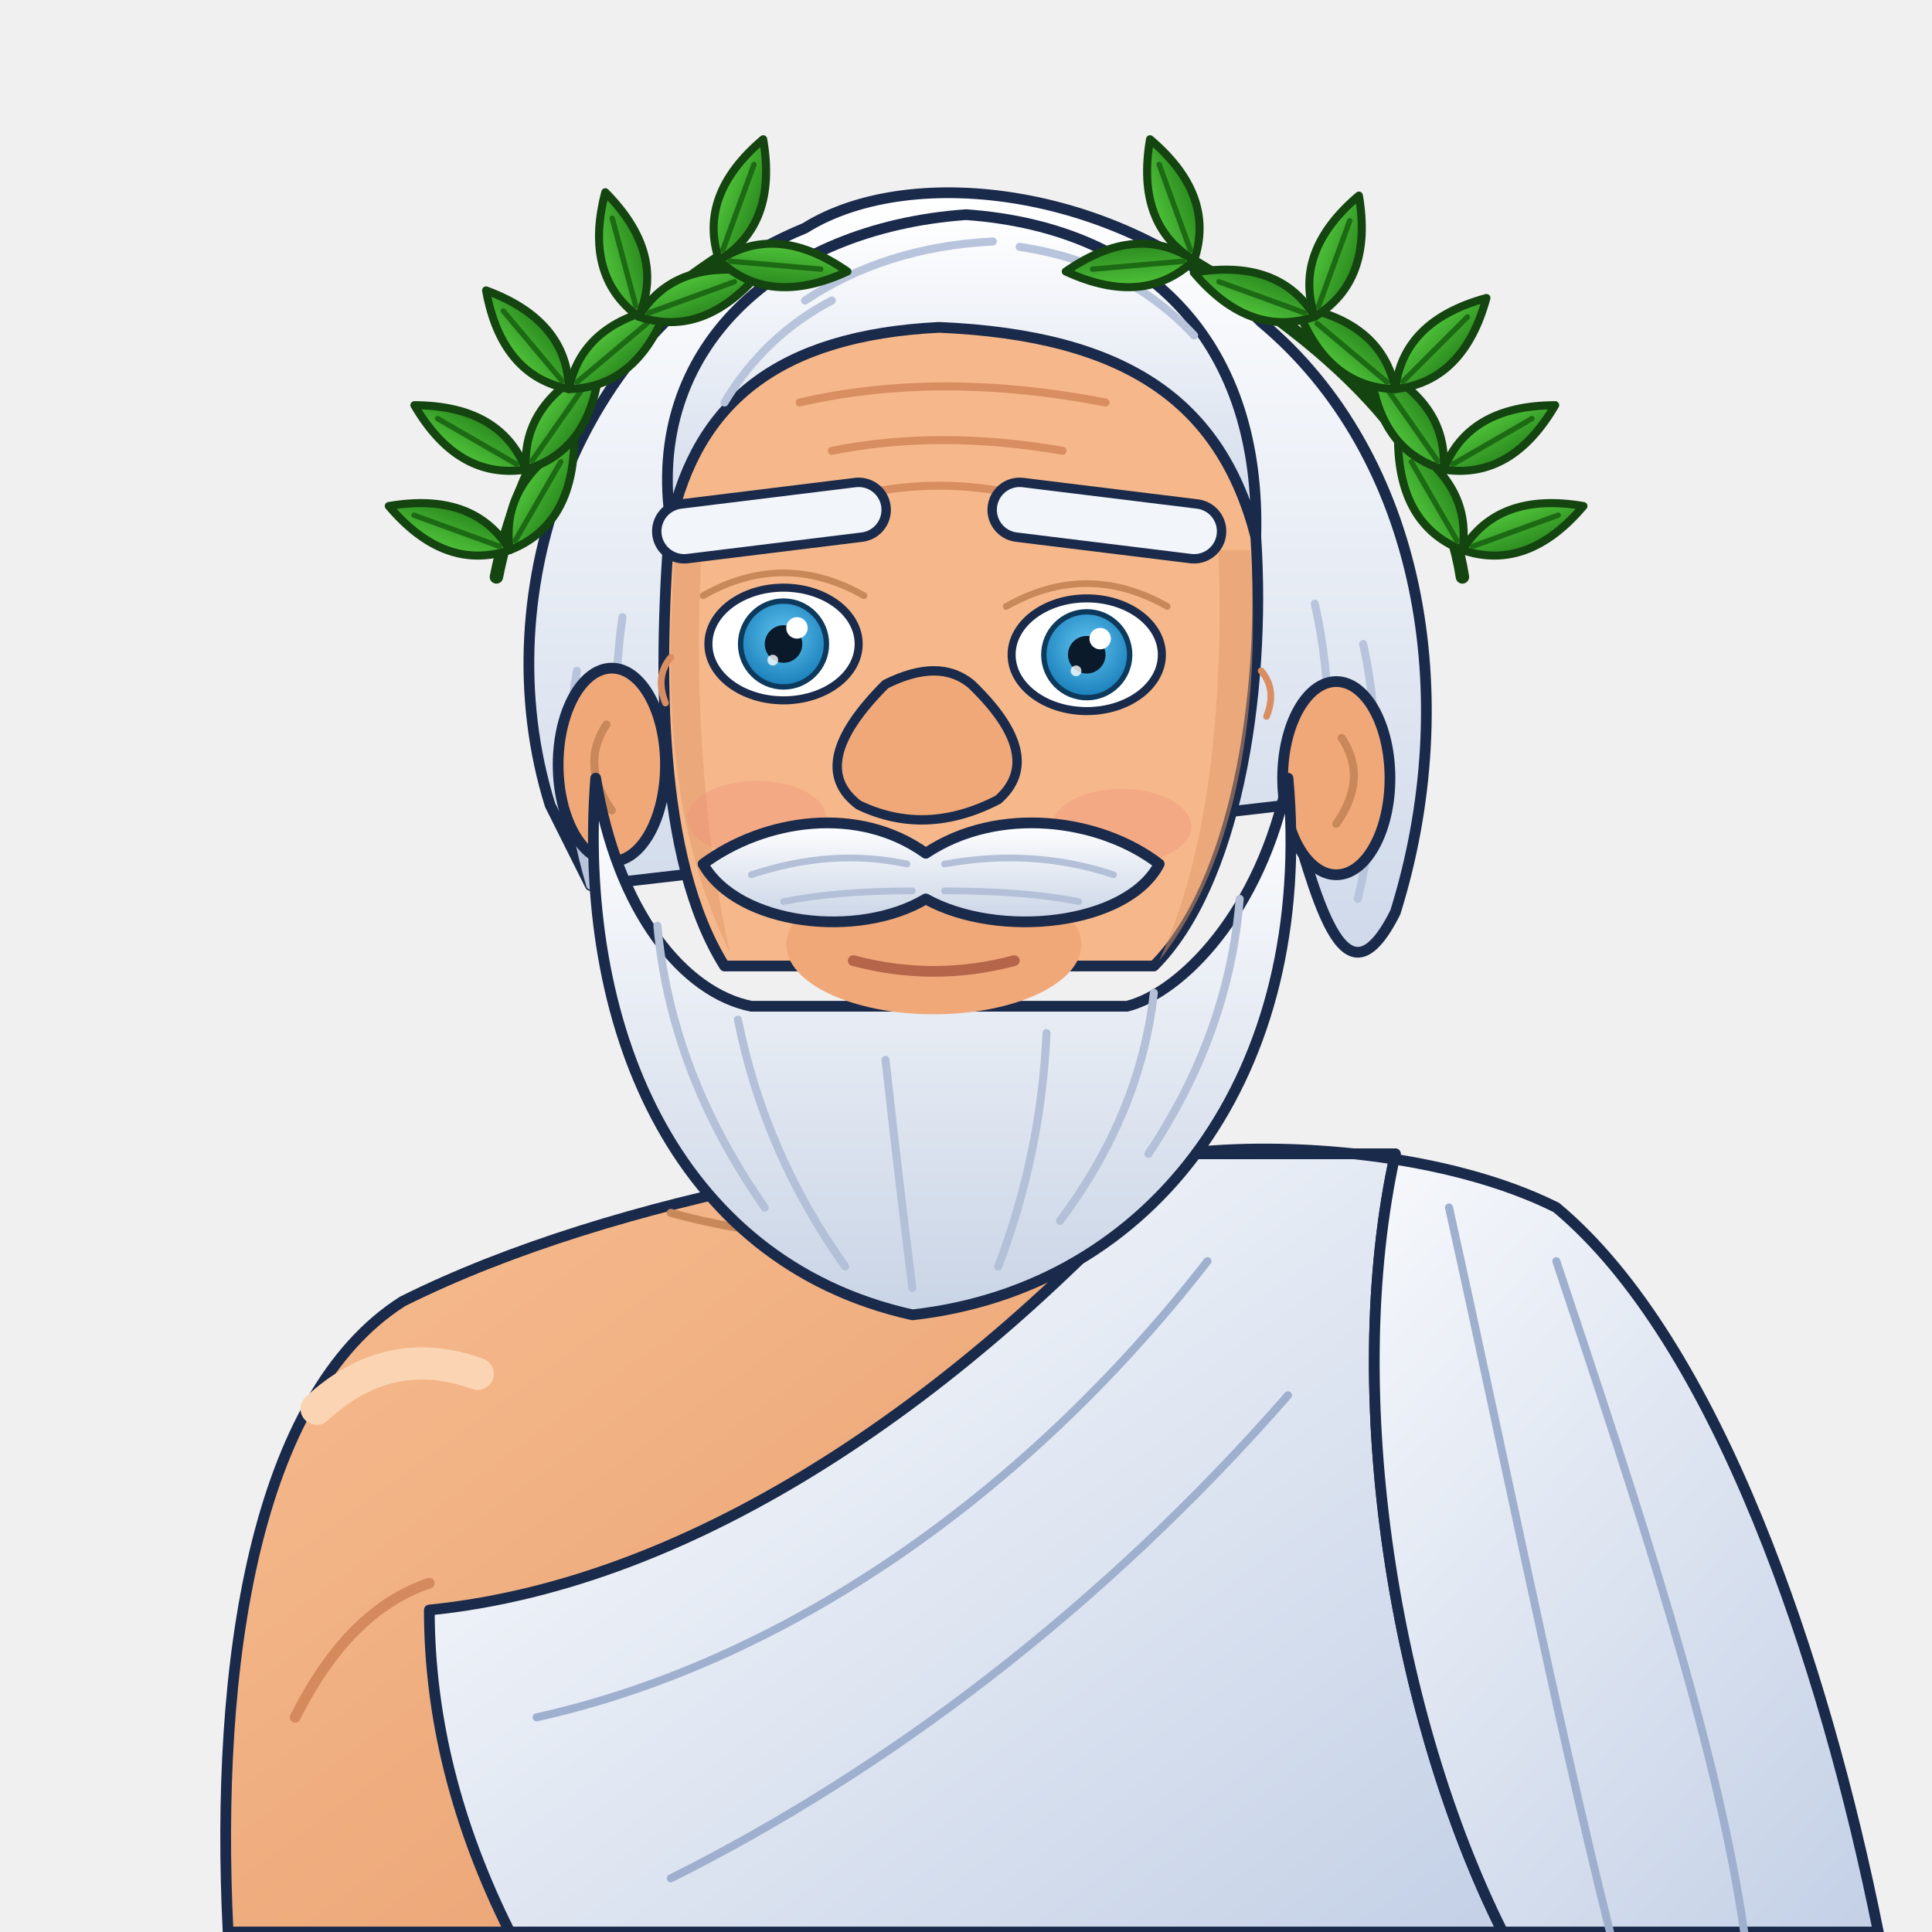
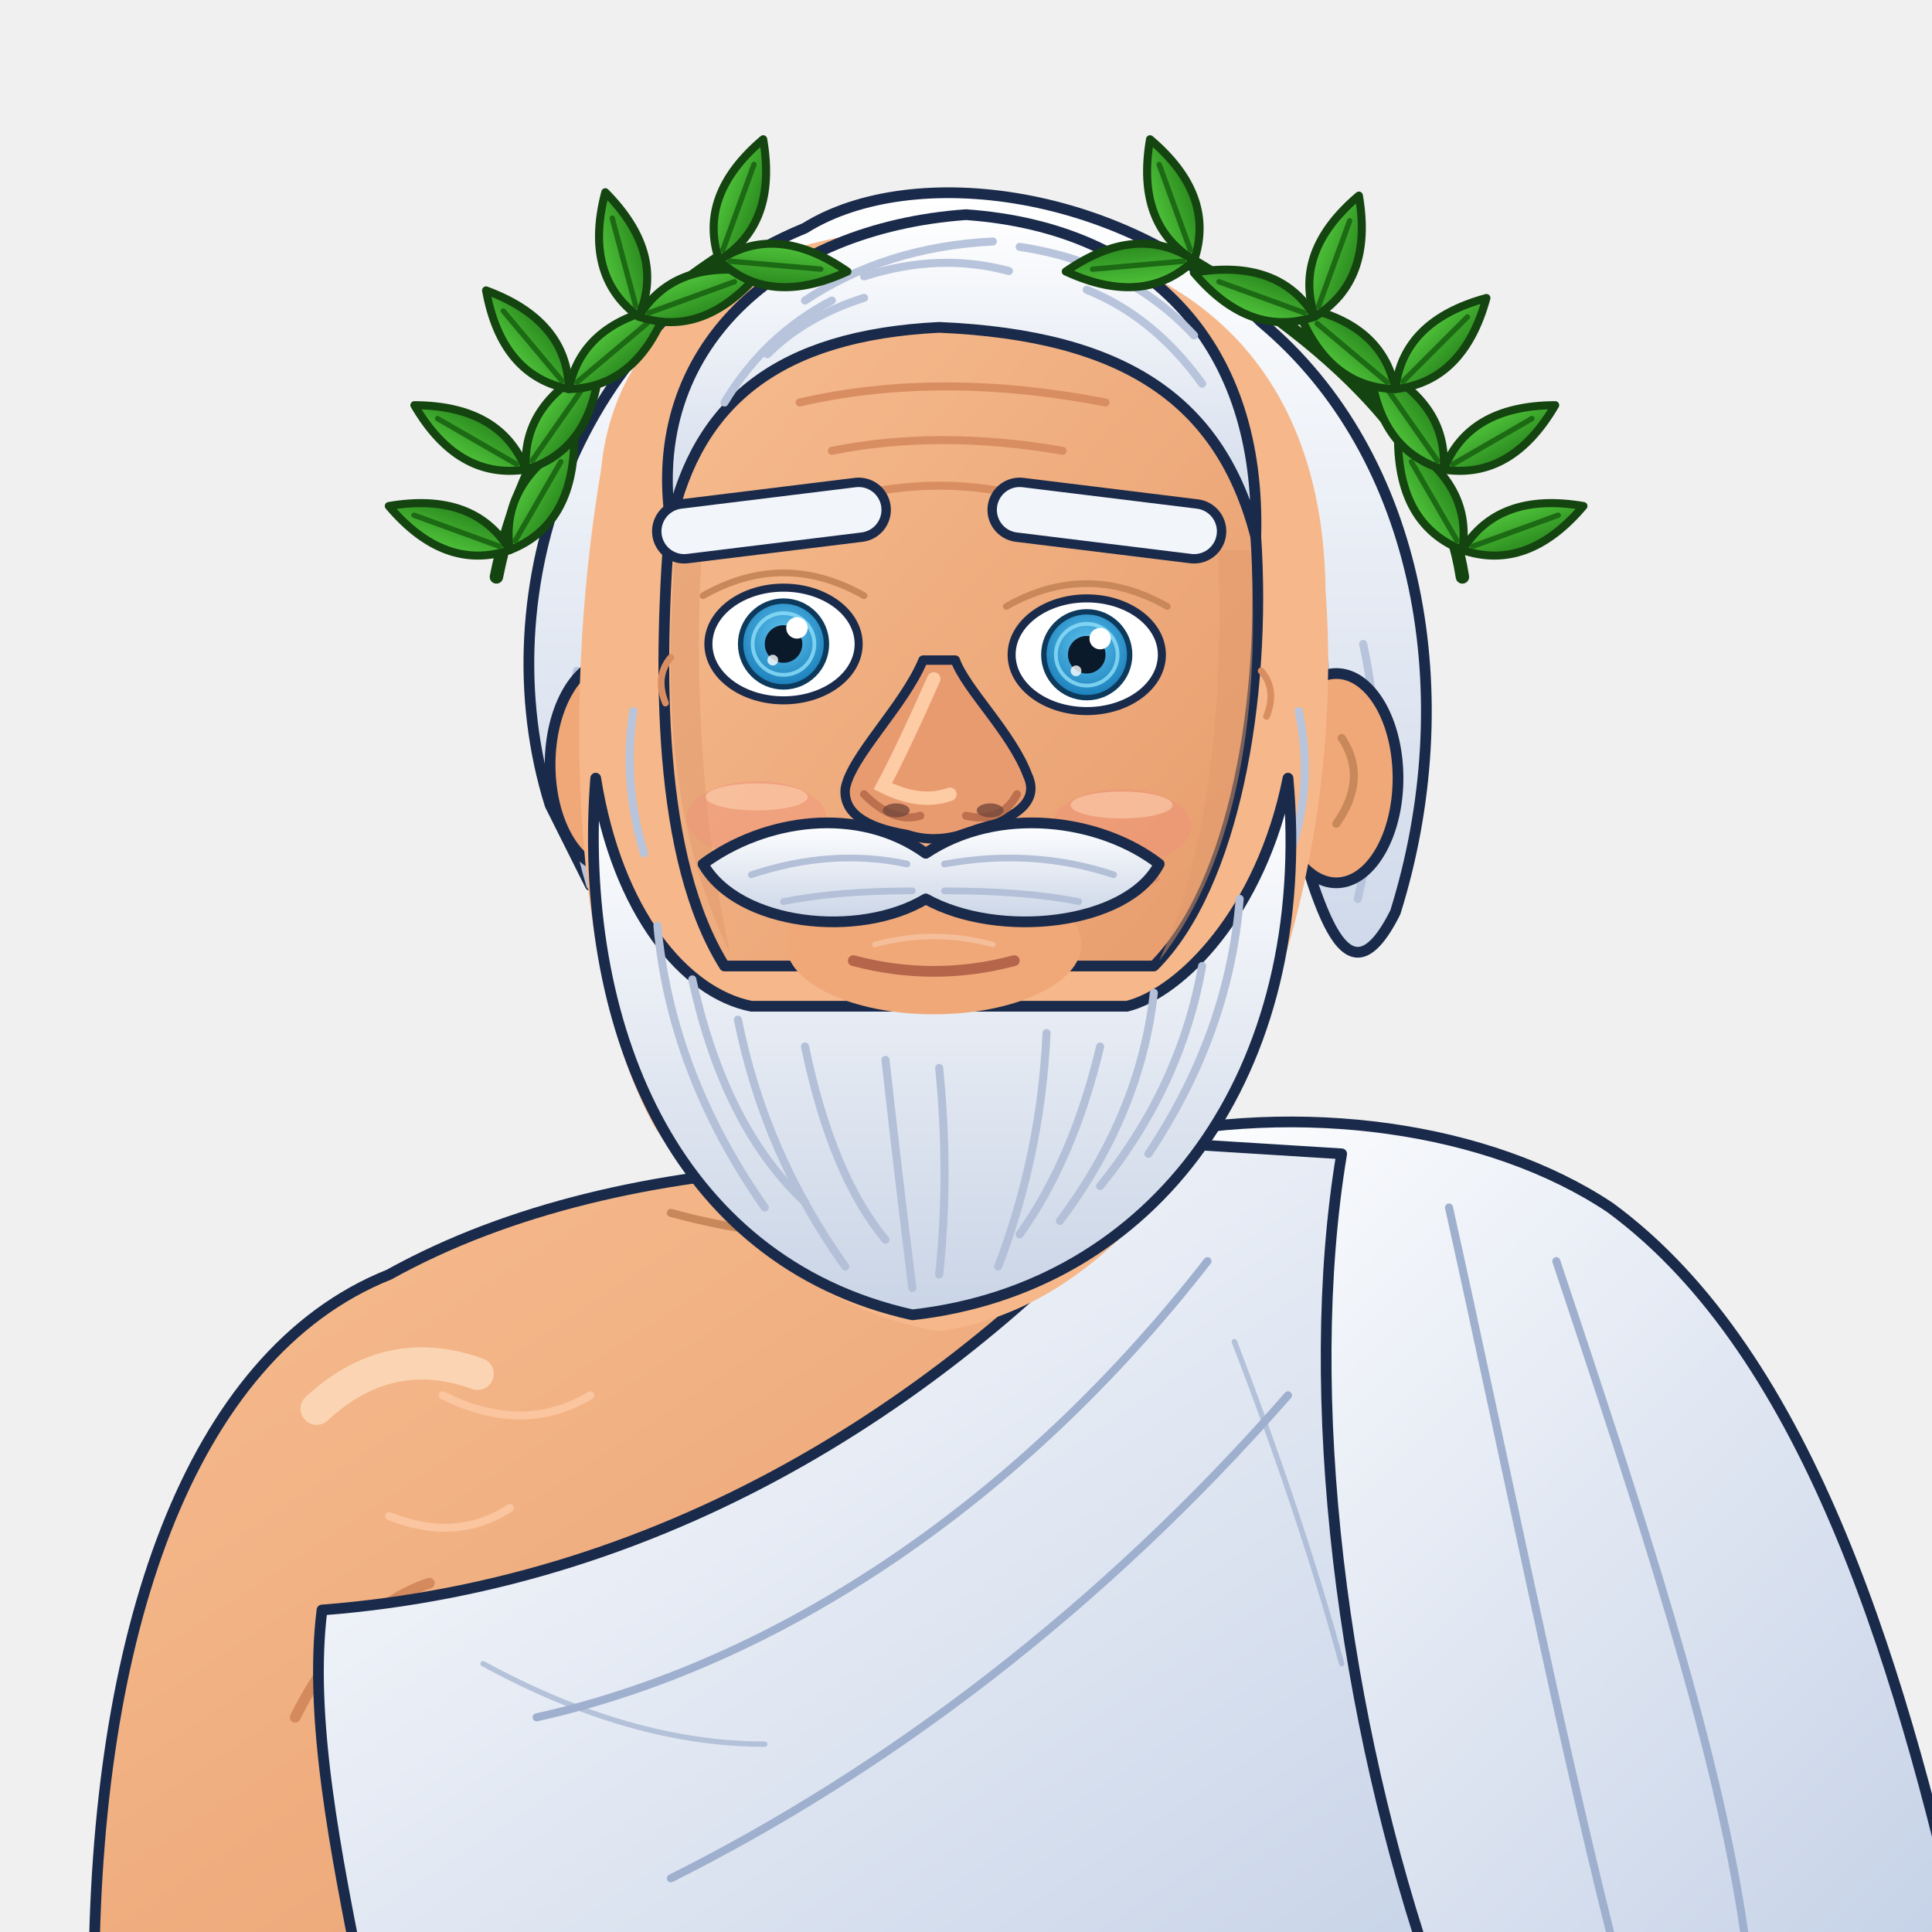
<svg xmlns="http://www.w3.org/2000/svg" viewBox="0 0 720 720">
  <defs>
    <linearGradient id="leafGrad" x1="0" y1="0" x2="1" y2="0">
      <stop offset="0" stop-color="#4fc23a" />
      <stop offset="1" stop-color="#2a8a1e" />
    </linearGradient>
    <g id="leaf">
      <path d="M0 0 Q16 -20 0 -48 Q-16 -20 0 0Z" fill="url(#leafGrad)" stroke="#14440f" stroke-width="3" stroke-linejoin="round" />
      <path d="M0 -4 L0 -38" stroke="#1d6a14" stroke-width="2" stroke-linecap="round" />
    </g>
    <linearGradient id="toga" x1="0" y1="0" x2="1" y2="1">
      <stop offset="0" stop-color="#ffffff" />
      <stop offset="1" stop-color="#c3d0e6" />
    </linearGradient>
    <linearGradient id="skinBody" x1="0" y1="0" x2="1" y2="1">
      <stop offset="0" stop-color="#f7bd90" />
      <stop offset="1" stop-color="#e79c6c" />
    </linearGradient>
    <linearGradient id="hairGrad" x1="0" y1="0" x2="0" y2="1">
      <stop offset="0" stop-color="#ffffff" />
      <stop offset="1" stop-color="#cfd9ea" />
    </linearGradient>
    <linearGradient id="beardGrad" x1="0" y1="0" x2="0" y2="1">
      <stop offset="0" stop-color="#ffffff" />
      <stop offset="1" stop-color="#c9d4e6" />
    </linearGradient>
    <radialGradient id="irisGrad" cx="0.5" cy="0.4" r="0.6">
      <stop offset="0" stop-color="#5fc3f0" />
      <stop offset="1" stop-color="#1a7fba" />
    </radialGradient>
    <clipPath id="clipEyeL">
      <ellipse cx="292" cy="240" rx="28" ry="21" />
    </clipPath>
    <clipPath id="clipEyeR">
      <ellipse cx="405" cy="244" rx="28" ry="21" />
    </clipPath>
  </defs>
  <g id="body" style="transform-origin: 350px 720px" stroke="#1a2a4a" stroke-width="4" stroke-linejoin="round" stroke-linecap="round">
+     <path d="M292 335 C300 380 292 430 275 470              Q350 505 425 470              C408 430 400 380 408 335Z" fill="url(#skinBody)" stroke="#1a2a4a" stroke-width="4" />
+     <path d="M310 405 Q350 430 390 405              M300 444 Q350 466 400 444" fill="none" stroke="#c98258" stroke-width="3" opacity=".65" />
    <g id="shoulderL" style="transform-origin: 200px 500px">
-       <path d="M85 720 C80 620 95 520 150 485 C190 465 240 450 290 440 L430 440 L470 720Z" fill="url(#skinBody)" />
+       <path d="M35 740 C35 610 70 505 145 475                C190 450 245 438 300 435                L455 435 L500 740Z" fill="url(#skinBody)" />
      <path d="M118 525 Q145 500 178 512" fill="none" stroke="#fbd5b3" stroke-width="12" />
      <path d="M110 640 Q130 600 160 590" fill="none" stroke="#d58a5d" stroke-width="4" />
+       <path d="M165 520 Q195 535 220 520                M145 565 Q170 575 190 562" fill="none" stroke="#ffd0ad" stroke-width="3" opacity=".65" />
      <path d="M250 452 Q330 474 410 442" fill="none" stroke="#c9885a" stroke-width="3" />
    </g>
-     <path d="M160 600 C260 590 360 520 440 430 L520 430 C500 520 520 640 560 720 L190 720 C170 680 160 640 160 600Z" fill="url(#toga)" />
+     <path d="M120 600 C250 590 360 520 440 425              L535 425 C520 530 540 650 590 740              L135 740 C125 690 115 640 120 600Z" fill="url(#toga)" />
    <g fill="none" stroke="#9fb0cf" stroke-width="3">
      <path d="M200 640 C290 620 380 560 450 470" />
      <path d="M250 700 C330 660 410 600 480 520" />
+       <path d="M180 620 Q235 650 285 650" stroke-width="2" opacity=".7" />
+       <path d="M460 500 Q485 565 500 620" stroke-width="2" opacity=".7" />
+       <path d="M520 570 Q545 650 560 710" stroke-width="2" opacity=".7" />
    </g>
    <g id="shoulderR" style="transform-origin: 560px 480px">
-       <path d="M440 430 C480 425 540 430 580 450 C640 500 680 620 700 720 L560 720 C520 640 500 520 520 430Z" fill="url(#toga)" />
+       <path d="M420 425 C485 410 555 420 600 450                C675 505 710 625 735 740                L535 740 C500 640 485 520 500 430Z" fill="url(#toga)" />
      <g fill="none" stroke="#9fb0cf" stroke-width="3">
        <path d="M540 450 C560 540 580 640 600 720" />
        <path d="M580 470 C610 560 640 650 650 720" />
      </g>
    </g>
  </g>
  <g id="head" style="transform-origin: 350px 400px">
-     <path d="M205 300 C180 220 215 120 300 85 C340 60 420 70 470 120 C530 170 545 260 520 340 C500 380 490 330 480 300 L220 330Z" fill="url(#hairGrad)" stroke="#1a2a4a" stroke-width="4" stroke-linejoin="round" />
+     <path d="M205 300 C180 220 215 120 300 85              C340 60 420 70 470 120              C530 170 545 260 520 340              C500 380 490 330 480 300              L220 330Z" fill="url(#hairGrad)" stroke="#1a2a4a" stroke-width="4" stroke-linejoin="round" />
    <g fill="none" stroke="#b7c4dc" stroke-width="3" stroke-linecap="round">
      <path d="M215 250 Q208 290 220 330" />
      <path d="M232 230 Q226 270 236 310" />
      <path d="M508 240 Q518 285 506 335" />
      <path d="M490 225 Q500 270 490 315" />
    </g>
-     <ellipse cx="228" cy="285" rx="20" ry="36" fill="#f0a878" stroke="#1a2a4a" stroke-width="4" />
+     <ellipse cx="228" cy="285" rx="23" ry="39" fill="#f0a878" stroke="#1a2a4a" stroke-width="4" />
    <path d="M226 270 Q216 285 228 302" fill="none" stroke="#c9885a" stroke-width="3" stroke-linecap="round" />
-     <ellipse cx="498" cy="290" rx="20" ry="36" fill="#f0a878" stroke="#1a2a4a" stroke-width="4" />
+     <ellipse cx="498" cy="290" rx="23" ry="39" fill="#f0a878" stroke="#1a2a4a" stroke-width="4" />
    <path d="M500 275 Q510 290 498 307" fill="none" stroke="#c9885a" stroke-width="3" stroke-linecap="round" />
-     <path d="M250 190 C250 130 300 110 350 112 C410 112 465 135 468 200 C472 260 460 330 430 360 L270 360 C245 320 245 250 250 190Z" fill="#f6b88a" stroke="#1a2a4a" stroke-width="4" stroke-linejoin="round" />
-     <path d="M252 200 C247 260 250 310 272 355 C262 310 258 250 262 200Z" fill="#e0996c" opacity=".5" />
-     <path d="M466 205 C470 262 462 320 432 358 C452 315 456 255 454 205Z" fill="#e0996c" opacity=".5" />
+     <path d="M224 175 C230 112 292 82 354 86              C438 88 493 132 494 220              C500 300 478 390 438 438              C410 475 380 492 350 496              C310 490 272 462 244 420              C216 370 208 270 224 175Z" fill="#f6b88a" stroke="none" />
+     <path d="M250 190 C250 130 300 110 350 112              C410 112 465 135 468 200              C472 260 460 330 430 360              L270 360              C245 320 245 250 250 190Z" fill="url(#skinBody)" stroke="#1a2a4a" stroke-width="4" stroke-linejoin="round" />
+     <path d="M252 200 C247 260 250 310 272 355              C262 310 258 250 262 200Z" fill="#e0996c" opacity=".5" />
+     <path d="M466 205 C470 262 462 320 432 358              C452 315 456 255 454 205Z" fill="#e0996c" opacity=".5" />
    <ellipse cx="282" cy="305" rx="26" ry="14" fill="#f28b7a" opacity=".35" />
    <ellipse cx="418" cy="308" rx="26" ry="14" fill="#f28b7a" opacity=".35" />
-     <path d="M298 150 Q350 138 412 150 M310 168 Q350 160 396 168 M322 184 Q350 178 378 184" fill="none" stroke="#d98e62" stroke-width="3" stroke-linecap="round" />
-     <path d="M250 245 Q244 252 248 262 M470 250 Q476 257 472 267" fill="none" stroke="#d98e62" stroke-width="2.5" stroke-linecap="round" />
-     <path d="M250 195 C240 130 290 85 360 80 C430 85 470 130 468 200 C455 150 420 125 350 122 C290 125 260 150 250 195Z" fill="url(#hairGrad)" stroke="#1a2a4a" stroke-width="4" stroke-linejoin="round" />
+     <ellipse cx="282" cy="297" rx="19" ry="5" fill="#ffd5b5" opacity=".55" />
+     <ellipse cx="418" cy="300" rx="19" ry="5" fill="#ffd5b5" opacity=".55" />
+     <path d="M268 325 Q282 332 296 325              M404 328 Q418 335 432 327" fill="none" stroke="#d98568" stroke-width="2" opacity=".55" />
+     <path d="M298 150 Q350 138 412 150              M310 168 Q350 160 396 168              M322 184 Q350 178 378 184" fill="none" stroke="#d98e62" stroke-width="3" stroke-linecap="round" />
+     <path d="M250 245 Q244 252 248 262              M470 250 Q476 257 472 267" fill="none" stroke="#d98e62" stroke-width="2.5" stroke-linecap="round" />
+     <path d="M250 195 C240 130 290 85 360 80              C430 85 470 130 468 200              C455 150 420 125 350 122              C290 125 260 150 250 195Z" fill="url(#hairGrad)" stroke="#1a2a4a" stroke-width="4" stroke-linejoin="round" />
    <g fill="none" stroke="#b7c4dc" stroke-width="3" stroke-linecap="round">
      <path d="M300 112 Q330 92 370 90" />
      <path d="M380 92 Q420 98 445 125" />
      <path d="M270 150 Q285 125 310 112" />
+       <path d="M322 103 Q350 94 376 101" />
+       <path d="M286 132 Q300 118 322 111" />
+       <path d="M405 108 Q430 118 448 143" />
+       <path d="M236 265 Q232 292 240 318" />
+       <path d="M484 265 Q490 294 480 320" />
    </g>
-     <path d="M222 290 C215 380 250 470 340 490 C430 480 490 400 480 290 C470 340 440 370 420 375 L280 375 C255 370 230 340 222 290Z" fill="url(#beardGrad)" stroke="#1a2a4a" stroke-width="4" stroke-linejoin="round" />
+     <path d="M222 290 C215 380 250 470 340 490              C430 480 490 400 480 290              C470 340 440 370 420 375              L280 375              C255 370 230 340 222 290Z" fill="url(#beardGrad)" stroke="#1a2a4a" stroke-width="4" stroke-linejoin="round" />
    <g fill="none" stroke="#b3c0d8" stroke-width="3" stroke-linecap="round">
      <path d="M245 345 Q250 400 285 450" />
      <path d="M275 380 Q285 430 315 472" />
      <path d="M330 395 Q335 440 340 480" />
      <path d="M390 385 Q388 430 372 472" />
      <path d="M430 370 Q425 415 395 455" />
      <path d="M462 335 Q458 385 428 430" />
+       <path d="M258 365 Q270 420 300 448" />
+       <path d="M300 390 Q310 438 330 462" />
+       <path d="M350 398 Q354 438 350 475" />
+       <path d="M410 390 Q400 432 380 460" />
+       <path d="M448 360 Q440 405 410 442" />
    </g>
    <ellipse cx="348" cy="352" rx="55" ry="26" fill="#f0a878" />
    <ellipse cx="292" cy="240" rx="28" ry="21" fill="#fff" stroke="#1a2a4a" stroke-width="3" />
    <g clip-path="url(#clipEyeL)">
      <g id="irisL">
        <circle id="pupilL" cx="292" cy="240" r="16" fill="url(#irisGrad)" stroke="#0d3a5c" stroke-width="2" />
+         <circle cx="292" cy="240" r="11.5" fill="none" stroke="#8fe0fa" stroke-width="1.4" opacity=".8" />
        <circle cx="292" cy="240" r="7" fill="#0a1a2a" />
        <circle cx="297" cy="234" r="4" fill="#fff" />
        <circle cx="288" cy="246" r="2" fill="#fff" opacity=".8" />
      </g>
    </g>
-     <rect id="lidL" x="262" y="217" width="60" height="0" fill="#f6b88a" />
+     <rect id="lidL" x="261" y="218" width="62" height="0" fill="#f6b88a" />
    <ellipse cx="405" cy="244" rx="28" ry="21" fill="#fff" stroke="#1a2a4a" stroke-width="3" />
    <g clip-path="url(#clipEyeR)">
      <g id="irisR">
        <circle id="pupilR" cx="405" cy="244" r="16" fill="url(#irisGrad)" stroke="#0d3a5c" stroke-width="2" />
+         <circle cx="405" cy="244" r="11.5" fill="none" stroke="#8fe0fa" stroke-width="1.4" opacity=".8" />
        <circle cx="405" cy="244" r="7" fill="#0a1a2a" />
        <circle cx="410" cy="238" r="4" fill="#fff" />
        <circle cx="401" cy="250" r="2" fill="#fff" opacity=".8" />
      </g>
    </g>
-     <rect id="lidR" x="375" y="221" width="60" height="0" fill="#f6b88a" />
-     <path d="M262 222 Q292 205 322 222 M375 226 Q405 209 435 226" fill="none" stroke="#c9885a" stroke-width="2.5" stroke-linecap="round" />
-     <path id="nose" d="M330 255 Q300 285 320 300 Q345 312 372 298 Q390 282 362 255 Q350 245 330 255Z" fill="#f0a878" stroke="#1a2a4a" stroke-width="3.5" stroke-linejoin="round" />
+     <rect id="lidR" x="374" y="222" width="62" height="0" fill="#f6b88a" />
+     <path d="M262 222 Q292 205 322 222              M375 226 Q405 209 435 226" fill="none" stroke="#c9885a" stroke-width="2.5" stroke-linecap="round" />
+     <g id="nose">
+       <path d="M344 246 C337 263 317 282 315 294                Q314 307 338 311                Q350 315 364 309                Q389 302 383 289                C377 273 360 257 356 246Z" fill="#e99b70" stroke="#1a2a4a" stroke-width="3.5" stroke-linejoin="round" />
+       <path d="M348 253 Q336 280 329 293                Q343 300 354 296" fill="none" stroke="#ffd0aa" stroke-width="5" stroke-linecap="round" opacity=".9" />
+       <path d="M322 296 Q333 307 343 304                M360 304 Q373 307 379 296" fill="none" stroke="#bd704e" stroke-width="3" stroke-linecap="round" />
+       <ellipse cx="334" cy="302" rx="5" ry="2.6" fill="#75483b" opacity=".8" />
+       <ellipse cx="369" cy="302" rx="5" ry="2.6" fill="#75483b" opacity=".8" />
+     </g>
    <line id="browL" x1="255" y1="198" x2="320" y2="190" stroke="#1a2a4a" stroke-width="24" stroke-linecap="round" />
    <line id="browL2" x1="255" y1="198" x2="320" y2="190" stroke="#f2f5fa" stroke-width="17" stroke-linecap="round" />
    <line id="browR" x1="380" y1="190" x2="445" y2="198" stroke="#1a2a4a" stroke-width="24" stroke-linecap="round" />
    <line id="browR2" x1="380" y1="190" x2="445" y2="198" stroke="#f2f5fa" stroke-width="17" stroke-linecap="round" />
    <path id="mouthFill" d="" fill="#8f2a2a" />
    <path id="mouthLine" d="M318 358 Q348 366 378 358" fill="none" stroke="#b5654a" stroke-width="4" stroke-linecap="round" stroke-linejoin="round" />
-     <path d="M345 318 C320 300 285 305 262 322 C275 345 320 350 345 335 C372 350 420 345 432 322 C410 305 372 300 345 318Z" fill="url(#beardGrad)" stroke="#1a2a4a" stroke-width="4" stroke-linejoin="round" />
+     <path d="M326 352 Q348 346 370 352" fill="none" stroke="#f7c5a5" stroke-width="2" stroke-linecap="round" opacity=".75" />
+     <path d="M345 318 C320 300 285 305 262 322              C275 345 320 350 345 335              C372 350 420 345 432 322              C410 305 372 300 345 318Z" fill="url(#beardGrad)" stroke="#1a2a4a" stroke-width="4" stroke-linejoin="round" />
    <g fill="none" stroke="#b3c0d8" stroke-width="2.5" stroke-linecap="round">
      <path d="M338 322 Q310 316 280 326" />
      <path d="M340 332 Q312 332 292 336" />
      <path d="M352 322 Q385 316 415 326" />
      <path d="M352 332 Q382 332 402 336" />
    </g>
    <g id="wreathL" stroke-linejoin="round">
      <path d="M185 215 Q200 140 270 95" fill="none" stroke="#14440f" stroke-width="5" stroke-linecap="round" />
      <use href="#leaf" transform="translate(190 205) rotate(-70)" />
      <use href="#leaf" transform="translate(190 205) rotate(30)" />
      <use href="#leaf" transform="translate(196 175) rotate(-60)" />
      <use href="#leaf" transform="translate(196 175) rotate(35)" />
      <use href="#leaf" transform="translate(212 145) rotate(-40)" />
      <use href="#leaf" transform="translate(212 145) rotate(50)" />
      <use href="#leaf" transform="translate(238 118) rotate(-15)" />
      <use href="#leaf" transform="translate(238 118) rotate(70)" />
      <use href="#leaf" transform="translate(268 97) rotate(20)" />
      <use href="#leaf" transform="translate(268 97) rotate(95)" />
    </g>
    <g id="wreathR" stroke-linejoin="round">
      <path d="M545 215 Q535 150 440 95" fill="none" stroke="#14440f" stroke-width="5" stroke-linecap="round" />
      <use href="#leaf" transform="translate(545 205) rotate(70)" />
      <use href="#leaf" transform="translate(545 205) rotate(-30)" />
      <use href="#leaf" transform="translate(538 175) rotate(60)" />
      <use href="#leaf" transform="translate(538 175) rotate(-35)" />
      <use href="#leaf" transform="translate(520 145) rotate(45)" />
      <use href="#leaf" transform="translate(520 145) rotate(-50)" />
      <use href="#leaf" transform="translate(490 118) rotate(20)" />
      <use href="#leaf" transform="translate(490 118) rotate(-70)" />
      <use href="#leaf" transform="translate(445 97) rotate(-20)" />
      <use href="#leaf" transform="translate(445 97) rotate(-95)" />
    </g>
  </g>
</svg>
